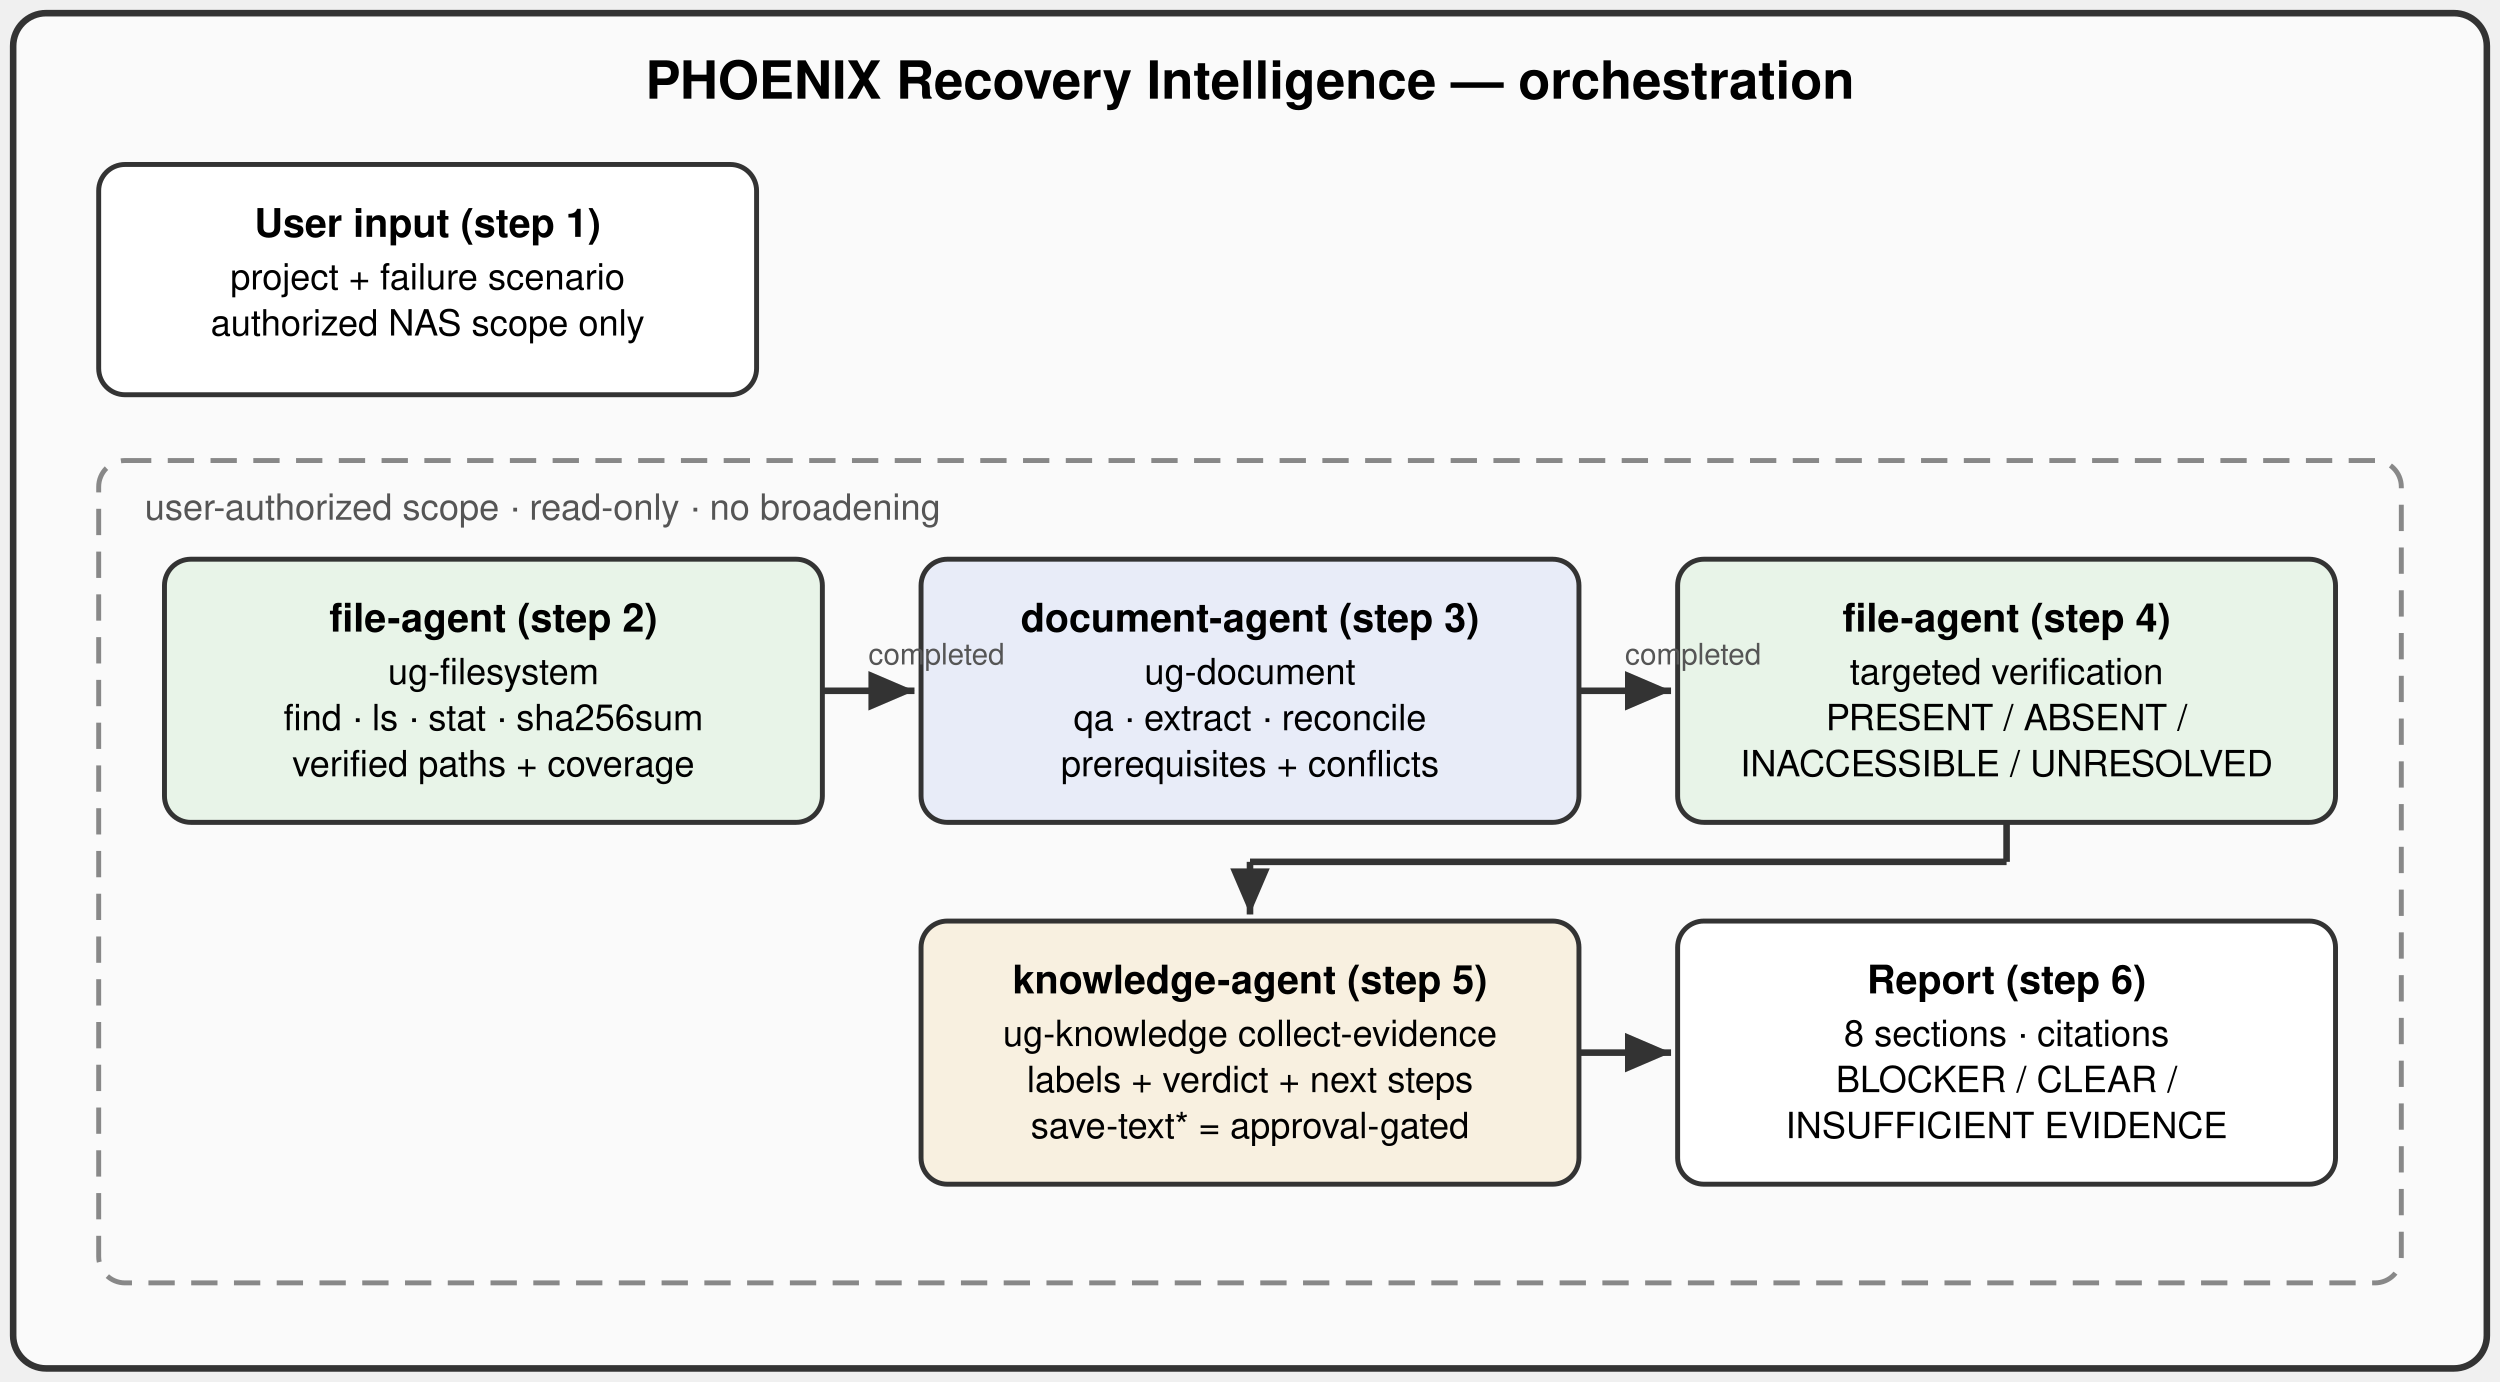
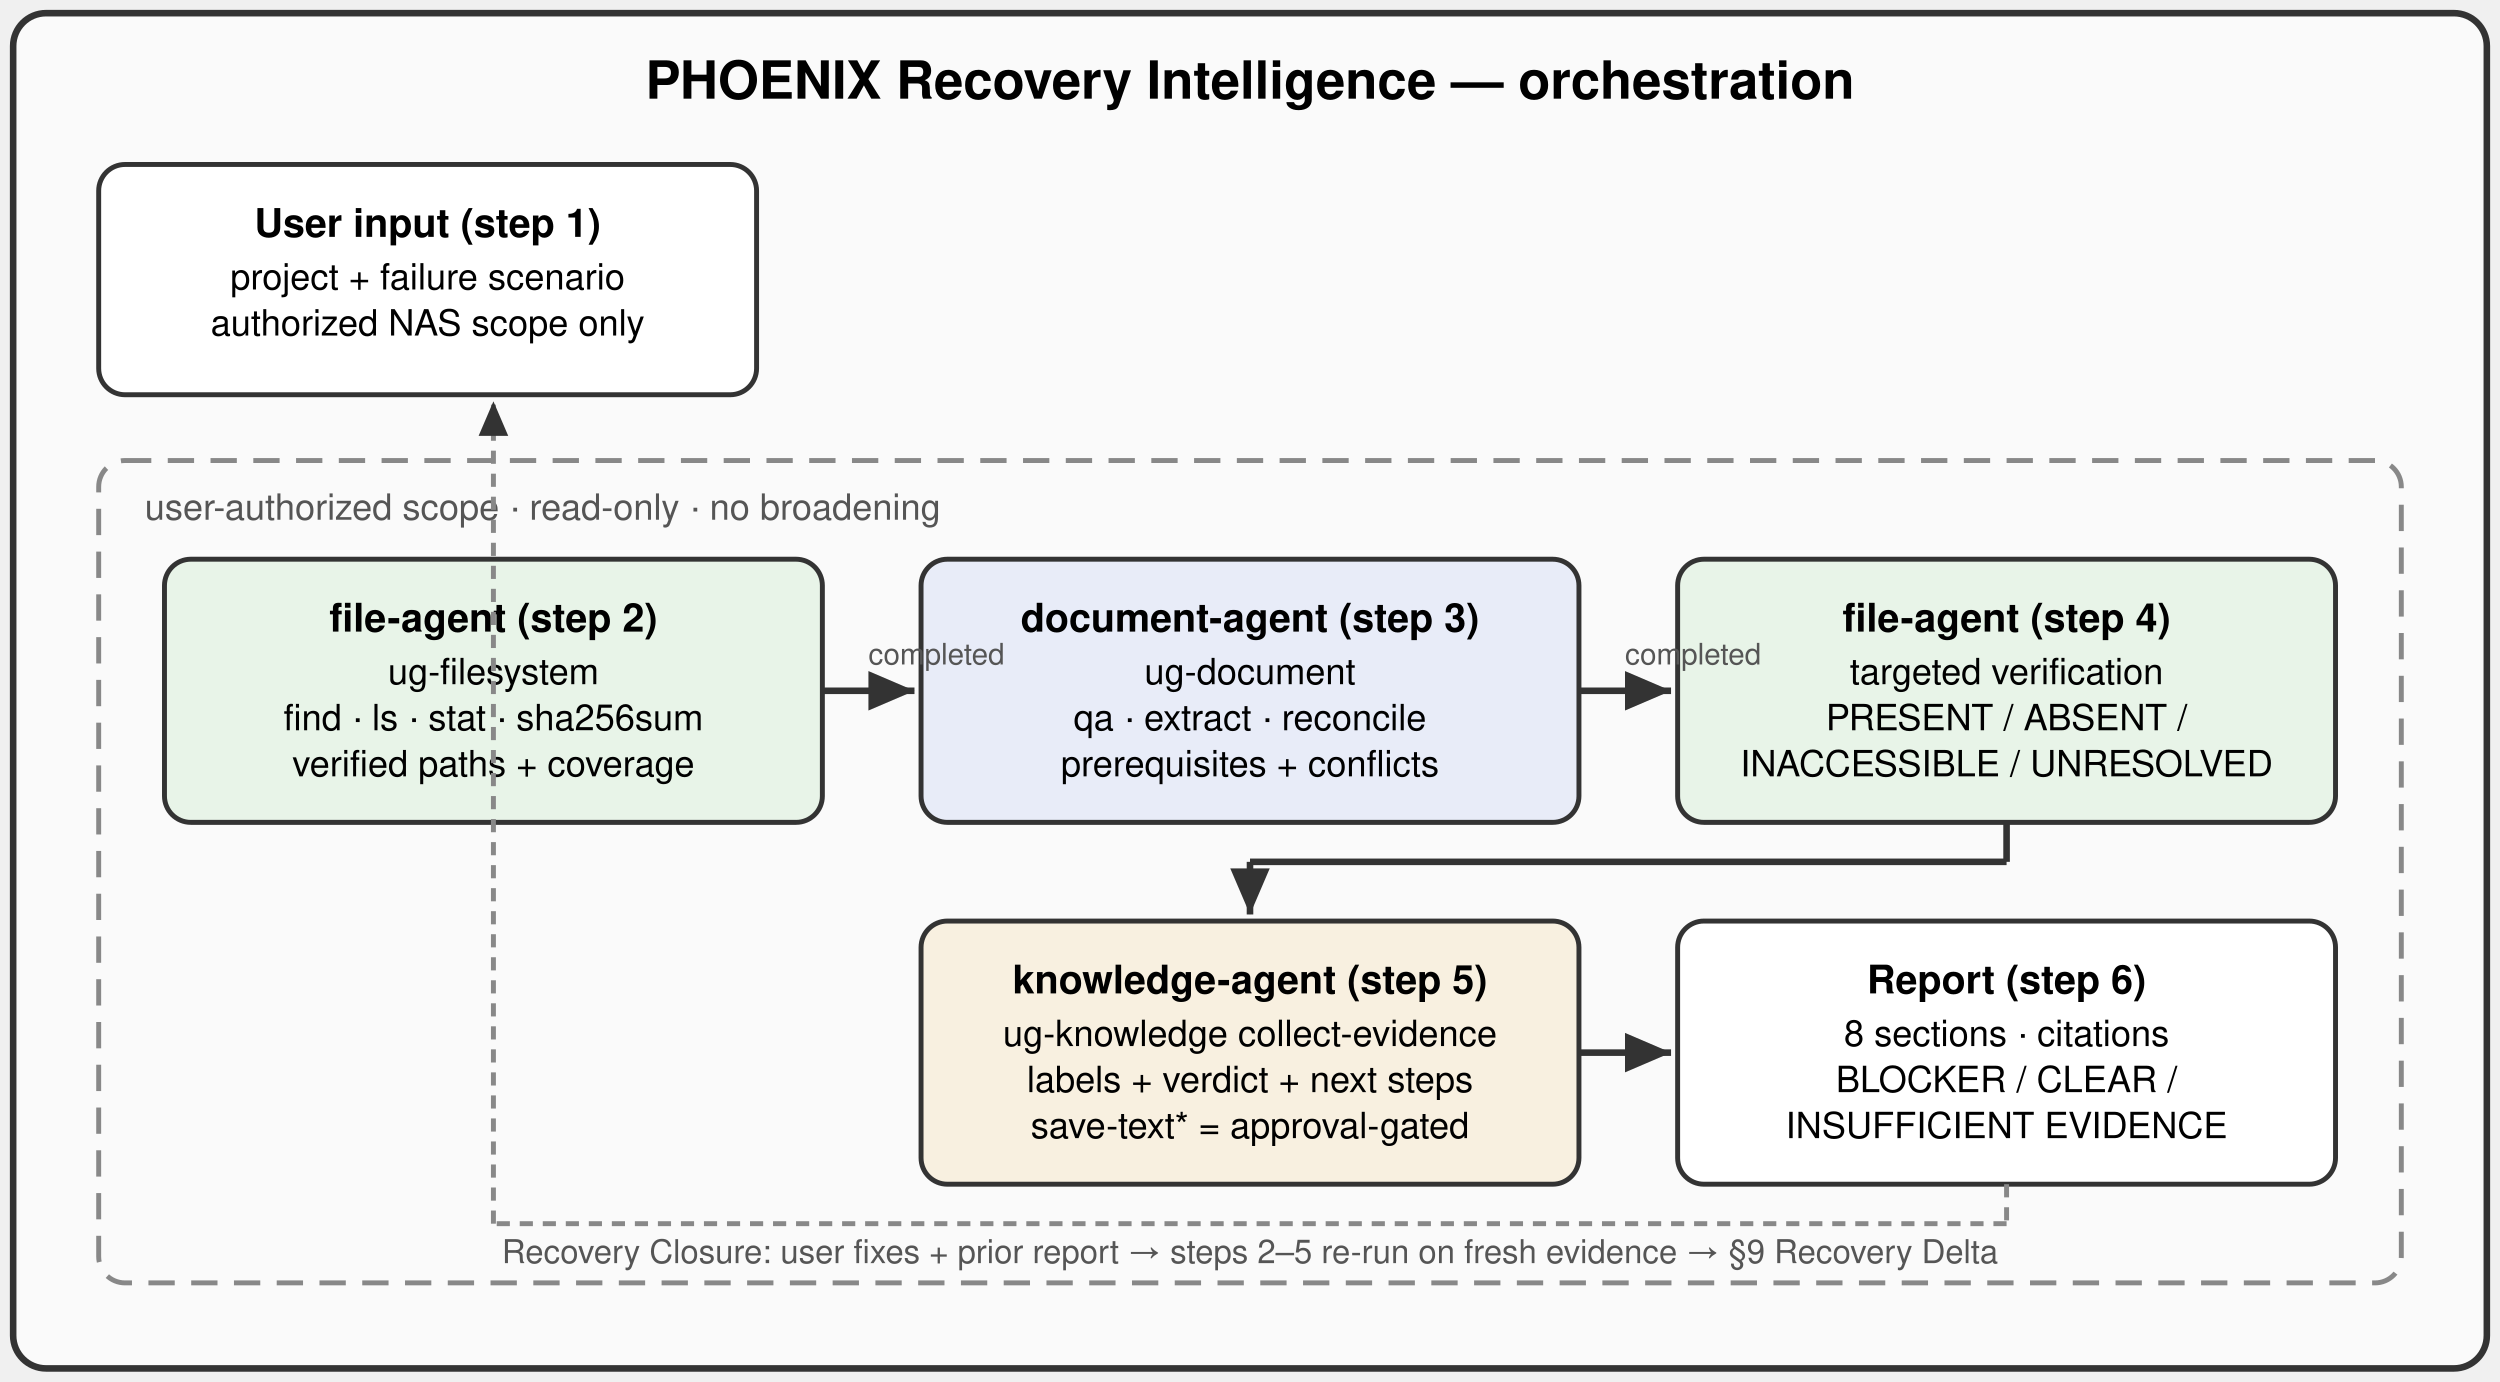
<svg xmlns="http://www.w3.org/2000/svg" width="760" height="420" viewBox="0 0 760 420" font-family="Helvetica, Arial, sans-serif">
  <rect x="4" y="4" width="752" height="412" rx="10" fill="#fafafa" stroke="#333" stroke-width="2" />
  <text x="380" y="30" text-anchor="middle" font-size="16" font-weight="bold">PHOENIX Recovery Intelligence — orchestration</text>
  <rect x="30" y="50" width="200" height="70" rx="8" fill="#fff" stroke="#333" stroke-width="1.5" />
  <text x="130" y="72" text-anchor="middle" font-size="12" font-weight="bold">User input (step 1)</text>
  <text x="130" y="88" text-anchor="middle" font-size="11">project + failure scenario</text>
  <text x="130" y="102" text-anchor="middle" font-size="11">authorized NAS scope only</text>
  <rect x="30" y="140" width="700" height="250" rx="8" fill="none" stroke="#888" stroke-width="1.5" stroke-dasharray="8 5" />
  <text x="44" y="158" font-size="11" fill="#555">user-authorized scope · read-only · no broadening</text>
  <rect x="50" y="170" width="200" height="80" rx="8" fill="#e8f4e8" stroke="#333" stroke-width="1.5" />
  <text x="150" y="192" text-anchor="middle" font-size="12" font-weight="bold">file-agent (step 2)</text>
  <text x="150" y="208" text-anchor="middle" font-size="11">ug-filesystem</text>
  <text x="150" y="222" text-anchor="middle" font-size="11">find · ls · stat · sha256sum</text>
  <text x="150" y="236" text-anchor="middle" font-size="11">verified paths + coverage</text>
  <rect x="280" y="170" width="200" height="80" rx="8" fill="#e8ecf8" stroke="#333" stroke-width="1.5" />
  <text x="380" y="192" text-anchor="middle" font-size="12" font-weight="bold">document-agent (step 3)</text>
  <text x="380" y="208" text-anchor="middle" font-size="11">ug-document</text>
  <text x="380" y="222" text-anchor="middle" font-size="11">qa · extract · reconcile</text>
  <text x="380" y="236" text-anchor="middle" font-size="11">prerequisites + conflicts</text>
  <rect x="510" y="170" width="200" height="80" rx="8" fill="#e8f4e8" stroke="#333" stroke-width="1.5" />
  <text x="610" y="192" text-anchor="middle" font-size="12" font-weight="bold">file-agent (step 4)</text>
  <text x="610" y="208" text-anchor="middle" font-size="11">targeted verification</text>
  <text x="610" y="222" text-anchor="middle" font-size="11">PRESENT / ABSENT /</text>
  <text x="610" y="236" text-anchor="middle" font-size="11">INACCESSIBLE / UNRESOLVED</text>
  <line x1="250" y1="210" x2="278" y2="210" stroke="#333" stroke-width="2" marker-end="url(#a)" />
  <line x1="480" y1="210" x2="508" y2="210" stroke="#333" stroke-width="2" marker-end="url(#a)" />
  <text x="264" y="202" font-size="9" fill="#555">completed</text>
  <text x="494" y="202" font-size="9" fill="#555">completed</text>
  <rect x="280" y="280" width="200" height="80" rx="8" fill="#f8f0e0" stroke="#333" stroke-width="1.5" />
  <text x="380" y="302" text-anchor="middle" font-size="12" font-weight="bold">knowledge-agent (step 5)</text>
  <text x="380" y="318" text-anchor="middle" font-size="11">ug-knowledge collect-evidence</text>
  <text x="380" y="332" text-anchor="middle" font-size="11">labels + verdict + next steps</text>
  <text x="380" y="346" text-anchor="middle" font-size="11">save-text* = approval-gated</text>
  <line x1="610" y1="250" x2="610" y2="262" stroke="#333" stroke-width="2" />
  <line x1="610" y1="262" x2="380" y2="262" stroke="#333" stroke-width="2" />
  <line x1="380" y1="262" x2="380" y2="278" stroke="#333" stroke-width="2" marker-end="url(#a)" />
  <rect x="510" y="280" width="200" height="80" rx="8" fill="#fff" stroke="#333" stroke-width="1.5" />
  <text x="610" y="302" text-anchor="middle" font-size="12" font-weight="bold">Report (step 6)</text>
  <text x="610" y="318" text-anchor="middle" font-size="11">8 sections · citations</text>
  <text x="610" y="332" text-anchor="middle" font-size="11">BLOCKER / CLEAR /</text>
  <text x="610" y="346" text-anchor="middle" font-size="11">INSUFFICIENT EVIDENCE</text>
  <line x1="480" y1="320" x2="508" y2="320" stroke="#333" stroke-width="2" marker-end="url(#a)" />
+   <line x1="610" y1="360" x2="610" y2="372" stroke="#888" stroke-width="1.5" stroke-dasharray="4 3" />
+   <line x1="610" y1="372" x2="150" y2="372" stroke="#888" stroke-width="1.5" stroke-dasharray="4 3" />
+   <line x1="150" y1="372" x2="150" y2="122" stroke="#888" stroke-width="1.5" stroke-dasharray="4 3" marker-end="url(#a)" />
+   <text x="380" y="384" text-anchor="middle" font-size="10" fill="#555">Recovery Closure: user fixes + prior report → steps 2–5 re-run on fresh evidence → §9 Recovery Delta</text>
  <defs>
    <marker id="a" markerWidth="8" markerHeight="8" refX="7" refY="3" orient="auto">
      <path d="M0,0 L7,3 L0,6 Z" fill="#333" />
    </marker>
  </defs>
</svg>
